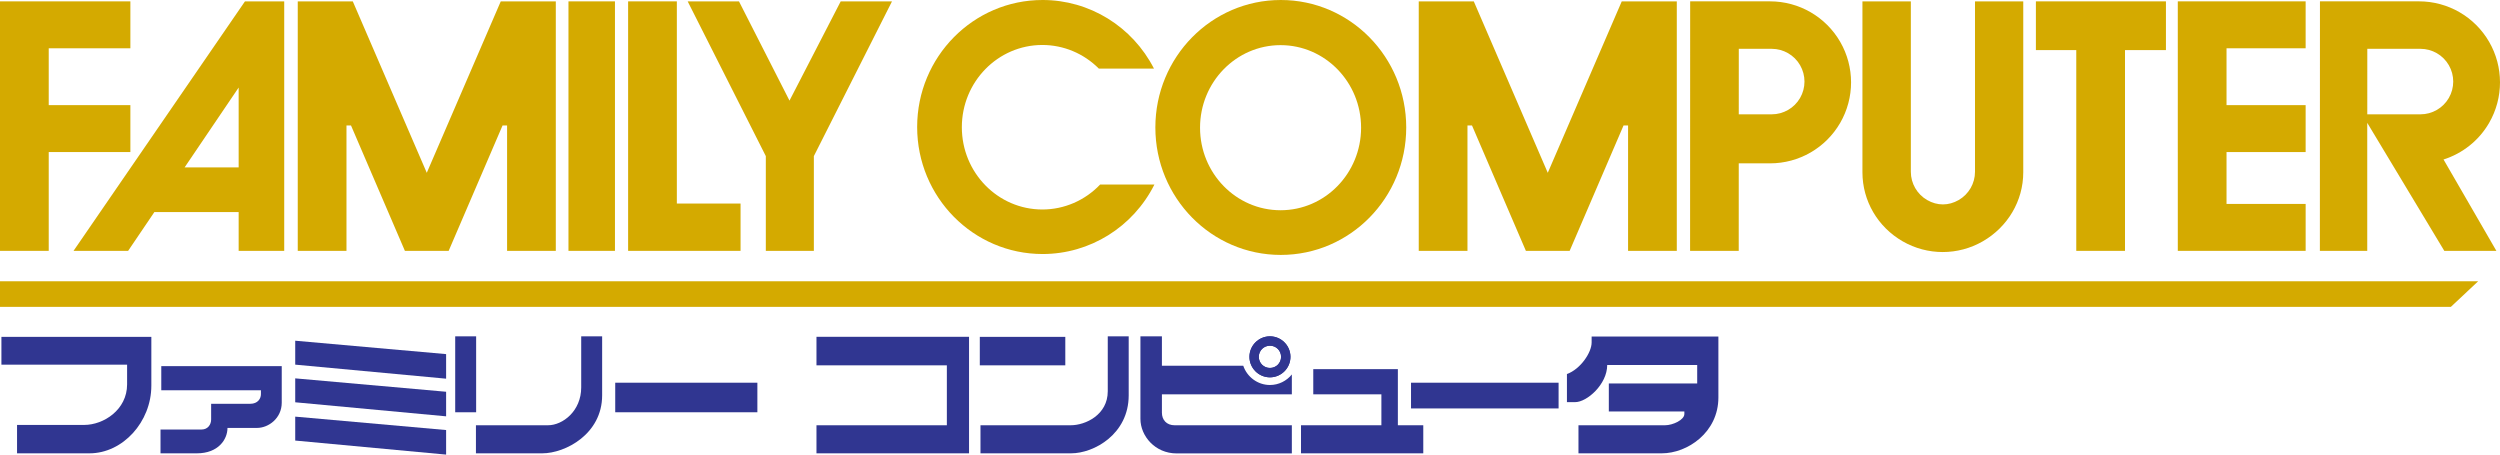
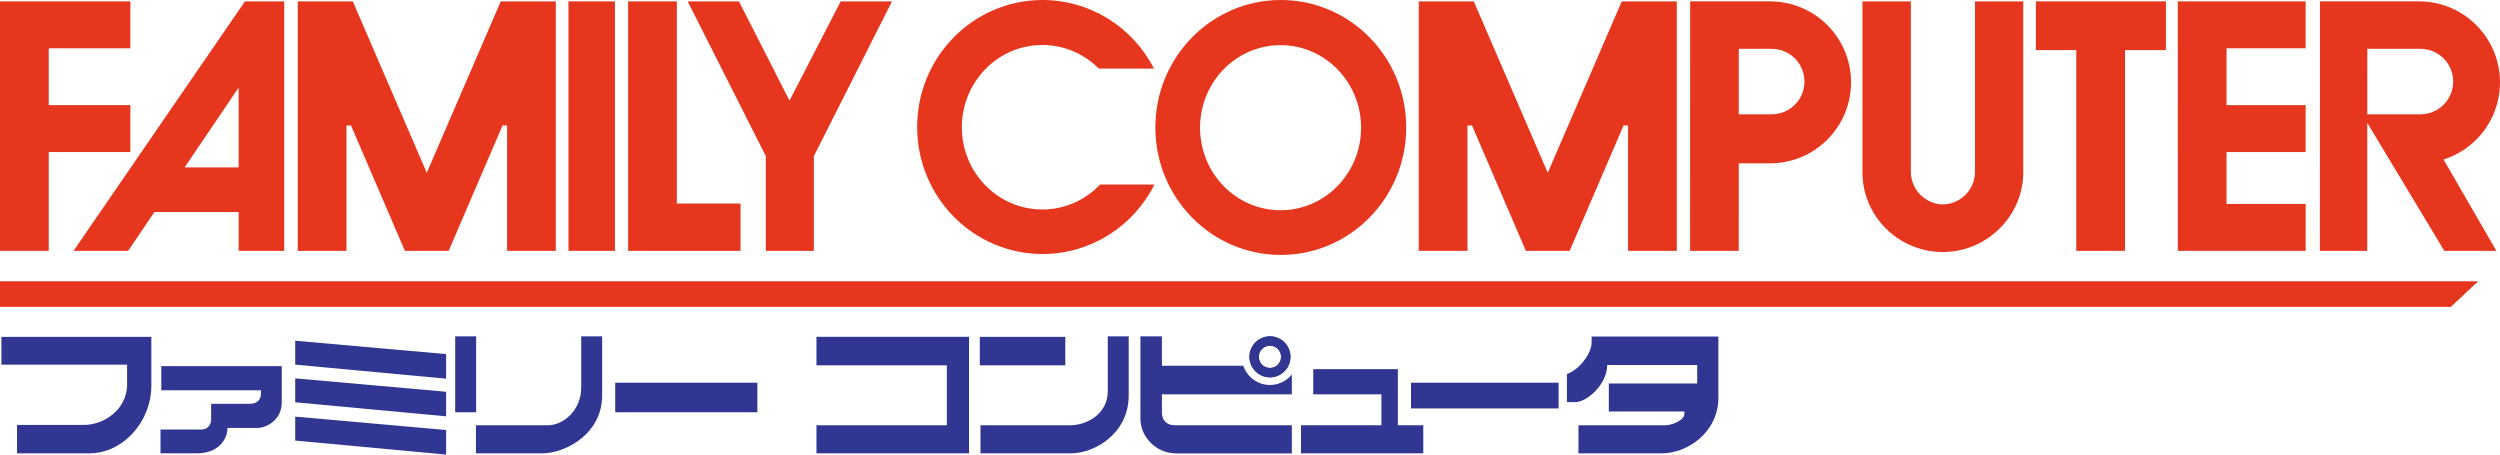
<svg xmlns="http://www.w3.org/2000/svg" id="svg2293" version="1.1" viewBox="0 0 335.203 60.954" height="60.954mm" width="335.203mm">
  <defs id="defs2287" />
  <g transform="translate(48.91683,-145.66)" id="layer1">
    <g transform="translate(-207.1619,336.1008)" id="g2248">
      <path id="path1605" d="m 178.538,-138.726 v -6.544 h -20.103 v 3.721 h 16.852 v 2.646 c 0,3.398 -3.136,5.438 -5.761,5.438 h -8.996 v 3.807 h 9.709 c 4.488,0 8.298,-4.233 8.298,-9.068 z" style="fill:#303691;fill-opacity:1;stroke:none;stroke-width:0.265px;stroke-linecap:butt;stroke-linejoin:miter;stroke-opacity:1" />
      <path transform="matrix(0.2645833,0,0,0.2645833,451.2572,133.9073)" d="m -957.84,-1053.219 v 12.125 l 76.467,7.113 v -12.449 z m 0,19.076 v 12.125 l 76.467,7.113 v -12.449 z m 0,19.398 v 12.125 l 76.467,7.113 v -12.447 z" style="fill:#303691;fill-opacity:1;stroke:none;stroke-width:1px;stroke-linecap:butt;stroke-linejoin:miter;stroke-opacity:1" id="path1607-6" />
      <path id="path1667" d="m 184.642,-129.658 h -4.875 v -3.194 h 5.512 c 0.822,0 1.275,-0.654 1.275,-1.338 v -2.11 h 5.245 c 1.008,0 1.432,-0.692 1.432,-1.286 v -0.529 h -13.361 v -3.236 h 16.151 v 4.906 c 0,2.067 -1.752,3.381 -3.317,3.381 h -3.958 c 0,1.542 -1.229,3.406 -4.104,3.406 z" style="fill:#303691;fill-opacity:1;stroke:none;stroke-width:0.265;stroke-linecap:butt;stroke-linejoin:miter;stroke-miterlimit:4;stroke-dasharray:none;stroke-opacity:1" />
      <path transform="matrix(0.2645833,0,0,0.2645833,451.2572,133.9073)" d="m -876.768,-1055.457 v 38.504 h 10.611 v -38.504 z m 63.855,0 v 25.922 c 0,11.935 -9.35,19.156 -16.811,19.156 h -36.535 v 14.227 h 33.625 c 11.631,0 30.332,-9.755 30.332,-29.398 v -29.906 z" style="fill:#303691;fill-opacity:1;stroke:none;stroke-width:1.002;stroke-linecap:round;stroke-linejoin:miter;stroke-miterlimit:4;stroke-dasharray:none" id="rect1669" />
      <rect y="-139.127" x="240.736" height="3.963" width="19.059" id="rect1688" style="fill:#303691;fill-opacity:1;stroke:none;stroke-width:0.265;stroke-linecap:round;stroke-linejoin:miter;stroke-miterlimit:4;stroke-dasharray:none" />
      <rect style="fill:#303691;fill-opacity:1;stroke:none;stroke-width:0.265;stroke-linecap:round;stroke-linejoin:miter;stroke-miterlimit:4;stroke-dasharray:none" id="rect1688-6" width="19.786" height="3.45" x="347.436" y="-139.127" />
      <path transform="matrix(0.2645833,0,0,0.2645833,451.2572,133.9073)" d="m -693.688,-1055.189 v 14.455 h 66.072 v 30.355 h -66.072 v 14.227 h 66.072 11.242 v -14.227 -44.811 z" style="fill:#303691;fill-opacity:1;stroke:none;stroke-width:1.002;stroke-linecap:round;stroke-linejoin:miter;stroke-miterlimit:4;stroke-dasharray:none" id="rect1712" />
      <path transform="matrix(0.2645833,0,0,0.2645833,451.2572,133.9073)" d="m -546.074,-1055.457 v 27.861 c 0,11.935 -11.291,17.217 -18.752,17.217 h -45.75 v 14.227 h 45.912 c 11.631,0 29.201,-9.755 29.201,-29.398 v -29.906 z m -64.844,0.299 v 14.424 h 43.328 v -14.424 z" style="fill:#303691;fill-opacity:1;stroke:none;stroke-width:1px;stroke-linecap:butt;stroke-linejoin:miter;stroke-opacity:1" id="path1706-6" />
      <path transform="matrix(0.2645833,0,0,0.2645833,451.2572,133.9073)" d="m -529.52,-1055.457 v 41.836 c 0,8.702 7.437,17.512 18.32,17.512 h 58.412 v -14.262 h -59.391 c -4.173,0 -6.453,-2.809 -6.453,-6.375 v -9.307 h 65.844 v -10.072 c -2.626,3.248 -6.632,5.344 -11.096,5.344 -6.253,0 -11.608,-4.109 -13.52,-9.748 h -41.229 v -14.928 z m 65.637,0.012 c -5.711,-10e-5 -10.395,4.675 -10.395,10.387 3e-5,5.711 4.683,10.395 10.395,10.395 5.711,0 10.395,-4.683 10.395,-10.395 4e-5,-5.711 -4.683,-10.387 -10.395,-10.387 z m 0,4.748 c 3.146,0 5.641,2.493 5.641,5.639 0,3.146 -2.495,5.648 -5.641,5.648 -3.146,1e-4 -5.646,-2.503 -5.646,-5.648 0,-3.146 2.501,-5.639 5.646,-5.639 z" style="fill:#303691;fill-opacity:1;stroke:none;stroke-width:1.002;stroke-linecap:butt;stroke-linejoin:miter;stroke-miterlimit:4;stroke-dasharray:none;stroke-opacity:1" id="path1776" />
      <g style="opacity:1;fill:#303691;fill-opacity:1;stroke:none" id="g1804">
        <path id="path1806" d="m 328.521,-145.346 c -1.511,-1e-5 -2.75,1.237 -2.75,2.748 10e-6,1.511 1.239,2.75 2.75,2.75 1.511,0 2.75,-1.239 2.75,-2.75 10e-6,-1.511 -1.239,-2.748 -2.75,-2.748 z m 0,1.256 c 0.832,0 1.492,0.66 1.492,1.492 0,0.832 -0.66,1.494 -1.492,1.494 -0.832,1e-5 -1.494,-0.662 -1.494,-1.494 0,-0.832 0.662,-1.492 1.494,-1.492 z" style="color:#000000;font-style:normal;font-variant:normal;font-weight:normal;font-stretch:normal;font-size:medium;line-height:normal;font-family:sans-serif;font-variant-ligatures:normal;font-variant-position:normal;font-variant-caps:normal;font-variant-numeric:normal;font-variant-alternates:normal;font-variant-east-asian:normal;font-feature-settings:normal;font-variation-settings:normal;text-indent:0;text-align:start;text-decoration:none;text-decoration-line:none;text-decoration-style:solid;text-decoration-color:#000000;letter-spacing:normal;word-spacing:normal;text-transform:none;writing-mode:lr-tb;direction:ltr;text-orientation:mixed;dominant-baseline:auto;baseline-shift:baseline;text-anchor:start;white-space:normal;shape-padding:0;shape-margin:0;inline-size:0;clip-rule:nonzero;display:inline;overflow:visible;visibility:visible;isolation:auto;mix-blend-mode:normal;color-interpolation:sRGB;color-interpolation-filters:linearRGB;solid-color:#000000;solid-opacity:1;vector-effect:none;fill:#303691;fill-opacity:1;fill-rule:nonzero;stroke:none;stroke-width:2.056;stroke-linecap:round;stroke-linejoin:miter;stroke-miterlimit:4;stroke-dasharray:none;stroke-dashoffset:0;stroke-opacity:1;color-rendering:auto;image-rendering:auto;shape-rendering:auto;text-rendering:auto;enable-background:accumulate;stop-color:#000000;stop-opacity:1" />
      </g>
      <path transform="matrix(0.2645833,0,0,0.2645833,451.2572,133.9073)" d="m -441.928,-1038.814 v 12.762 h 34.521 v 15.674 h -40.74 v 14.227 h 61.965 v -14.227 h -12.879 v -28.436 z" style="fill:#303691;fill-opacity:1;stroke:none;stroke-width:1.002;stroke-linecap:round;stroke-linejoin:miter;stroke-miterlimit:4;stroke-dasharray:none" id="rect1813" />
      <path id="path1834" d="m 368.342,-140.287 v 3.764 h 1.112 c 1.558,0 4.287,-2.369 4.287,-4.979 h 12.066 l -10e-6,2.48 h -11.849 v 3.747 h 10.128 v 0.347 c 0,0.785 -1.545,1.506 -2.588,1.506 H 369.888 v 3.764 h 11.17 c 3.437,0 7.591,-2.797 7.591,-7.489 v -8.17 h -16.996 v 0.795 c 0,1.357 -1.496,3.578 -3.312,4.234 z" style="fill:#303691;fill-opacity:1;stroke:none;stroke-width:0.265px;stroke-linecap:butt;stroke-linejoin:miter;stroke-opacity:1" />
-       <path transform="matrix(0.2645833,0,0,0.2645833,451.2572,133.9073)" d="m -1107.447,-1225.189 v 23.777 28.807 23.777 50.068 h 24.691 v -50.068 h 41.379 v -23.777 h -41.379 v -28.807 h 41.379 v -23.777 h -41.379 z" style="fill:#d4aa00;fill-opacity:1;stroke:none;stroke-width:1.002;stroke-linecap:round;stroke-linejoin:miter;stroke-miterlimit:4;stroke-dasharray:none" id="rect1840" />
-       <path transform="matrix(0.2645833,0,0,0.2645833,451.2572,133.9073)" d="m -983.307,-1225.189 -86.875,126.43 h 27.662 l 13.307,-19.662 h 42.707 v 19.662 h 23.09 v -126.43 z m -3.199,43.668 v 40.467 h -27.389 z" style="fill:#d4aa00;fill-opacity:1;stroke:none;stroke-width:1px;stroke-linecap:butt;stroke-linejoin:miter;stroke-opacity:1" id="path1859" />
-       <path style="fill:#d4aa00;fill-opacity:1;stroke:none;stroke-width:0.265px;stroke-linecap:butt;stroke-linejoin:miter;stroke-opacity:1" d="m 225.388,-190.257 h 7.38 v 33.451 h -6.533 v -16.816 h -0.605 l -7.228,16.816 h -2.934 -2.934 l -7.228,-16.816 h -0.605 v 16.816 h -6.533 v -33.451 h 7.38 l 9.92,22.986 z" id="path1894-2" />
-       <path d="m 234.466,-190.257 h 6.233 v 33.451 h -6.233 z" style="fill:#d4aa00;fill-opacity:1;stroke:none;stroke-width:0.265;stroke-linecap:round;stroke-linejoin:miter;stroke-miterlimit:4;stroke-dasharray:none" id="rect1840-6" />
-       <path transform="matrix(0.2645833,0,0,0.2645833,451.2572,133.9073)" d="m -789.139,-1225.189 v 102.457 23.973 h 24.691 32.287 v -23.973 h -32.287 v -102.457 z" style="fill:#d4aa00;fill-opacity:1;stroke:none;stroke-width:1.002;stroke-linecap:round;stroke-linejoin:miter;stroke-miterlimit:4;stroke-dasharray:none" id="rect1840-0" />
-       <path id="path1942" d="m 260.927,-156.806 v -12.703 l -10.478,-20.748 h 6.878 l 6.775,13.308 6.866,-13.308 h 6.878 l -10.478,20.748 v 12.703 h -3.175 z" style="fill:#d4aa00;fill-opacity:1;stroke:none;stroke-width:0.265px;stroke-linecap:butt;stroke-linejoin:miter;stroke-opacity:1" />
-       <path id="path1894-2-6" d="m 375.692,-190.257 h 7.38 v 33.451 h -6.533 v -16.816 h -0.605 l -7.228,16.816 h -2.934 -2.934 l -7.228,-16.816 h -0.605 v 16.816 h -6.533 v -33.451 h 7.38 l 9.92,22.986 z" style="fill:#d4aa00;fill-opacity:1;stroke:none;stroke-width:0.265px;stroke-linecap:butt;stroke-linejoin:miter;stroke-opacity:1" />
-       <path transform="matrix(0.2645833,0,0,0.2645833,451.2572,133.9073)" d="m -458.389,-1225.883 a 63.565,64.594 0 0 0 -63.564,64.594 63.565,64.594 0 0 0 63.564,64.594 63.565,64.594 0 0 0 63.566,-64.594 63.565,64.594 0 0 0 -63.566,-64.594 z m -0.158,22.875 a 40.806,41.835 0 0 1 0.045,0 40.806,41.835 0 0 1 40.805,41.834 40.806,41.835 0 0 1 -40.805,41.834 40.806,41.835 0 0 1 -40.807,-41.834 40.806,41.835 0 0 1 40.762,-41.834 z" style="fill:#d4aa00;fill-opacity:1;stroke:none;stroke-width:0.985;stroke-linecap:round;stroke-linejoin:miter;stroke-miterlimit:4;stroke-dasharray:none" id="path1980" />
-       <path transform="matrix(0.2645833,0,0,0.2645833,451.2572,133.9073)" d="m -579.102,-1225.883 a 63.566,64.366 0 0 0 -63.564,64.365 63.566,64.366 0 0 0 63.564,64.365 63.566,64.366 0 0 0 56.674,-35.215 h -27.51 a 40.806,41.687 0 0 1 -29.277,12.65 40.806,41.687 0 0 1 -40.807,-41.685 40.806,41.687 0 0 1 40.762,-41.688 40.806,41.687 0 0 1 0.045,0 40.806,41.687 0 0 1 28.611,11.967 h 27.945 a 63.566,64.366 0 0 0 -56.443,-34.76 z" style="fill:#d4aa00;fill-opacity:1;stroke:none;stroke-width:0.983;stroke-linecap:round;stroke-linejoin:miter;stroke-miterlimit:4;stroke-dasharray:none" id="path1980-2" />
-       <path transform="matrix(0.2645833,0,0,0.2645833,451.2572,133.9073)" d="m -210.443,-1225.193 h -40.49 l -0.041,126.43 h 24.65 l 0.014,-44.338 h 15.867 a 41.048,41.048 0 0 0 35.547,-20.523 41.048,41.048 0 0 0 0,-41.049 41.048,41.048 0 0 0 -35.547,-20.523 z m 0.848,24.051 c 5.929,0 11.407,3.164 14.371,8.299 2.964,5.135 2.964,11.461 0,16.596 -2.964,5.135 -8.442,8.297 -14.371,8.297 h -16.707 l 0.012,-33.188 z" style="fill:#d4aa00;fill-opacity:1;stroke:none;stroke-width:1.002;stroke-linecap:round;stroke-linejoin:miter;stroke-miterlimit:4;stroke-dasharray:none" id="rect2037" />
-       <path transform="matrix(0.2645833,0,0,0.2645833,451.2572,133.9073)" d="m 118.414,-1225.197 v 0 H 68.223 l -0.041,126.43 h 24.004 v -64.869 l 12.357,20.531 26.686,44.338 h 26.391 l -26.674,-46.117 -0.145,-0.154 c 9.631,-3.051 17.962,-9.586 23.16,-18.59 7.333,-12.7 7.333,-28.348 0,-41.049 -7.332,-12.7 -20.883,-20.523 -35.547,-20.523 z m 0.75,24.055 c 5.929,0 11.407,3.164 14.371,8.299 2.964,5.135 2.964,11.461 0,16.596 -2.964,5.135 -8.442,8.297 -14.371,8.297 H 92.207 l 0.012,-33.188 z" style="fill:#d4aa00;fill-opacity:1;stroke:none;stroke-width:1.002;stroke-linecap:round;stroke-linejoin:miter;stroke-miterlimit:4;stroke-dasharray:none" id="rect2037-4" />
-       <path d="m 416.642,-163.619 c 1.354,0.782 2.871,0.782 4.226,0 1.354,-0.782 2.188,-2.227 2.188,-3.79 v -22.848 h 6.47 v 22.917 c 0,3.843 -2.091,7.331 -5.419,9.252 -3.328,1.922 -7.429,1.922 -10.758,0 -3.328,-1.922 -5.386,-5.409 -5.386,-9.252 v -22.917 h 6.49 v 22.848 c 0,1.564 0.834,3.009 2.188,3.79 z" style="fill:#d4aa00;fill-opacity:1;stroke:none;stroke-width:0.265;stroke-linecap:round;stroke-linejoin:miter;stroke-miterlimit:4;stroke-dasharray:none" id="path2125-4" />
-       <path transform="matrix(0.2645833,0,0,0.2645833,451.2572,133.9073)" d="m -75.73,-1225.189 v 24.692 h 20.463 v 101.738 h 24.691 v -101.738 h 20.746 v -24.692 H -30.576 -55.268 Z" style="fill:#d4aa00;fill-opacity:1;stroke:none;stroke-width:1.002;stroke-linecap:round;stroke-linejoin:miter;stroke-miterlimit:4;stroke-dasharray:none" id="rect2163" />
-       <path transform="matrix(0.2645833,0,0,0.2645833,451.2572,133.9073)" d="m -3.824,-1225.193 v 23.779 h 0.006 v 28.811 h -0.006 v 23.779 h 0.006 v 26.283 23.781 H 20.873 60.969 v -23.781 H 20.873 v -26.283 h 40.092 v -23.779 H 20.873 v -28.811 h 40.092 v -23.779 z" style="fill:#d4aa00;fill-opacity:1;stroke:none;stroke-width:1.002;stroke-linecap:round;stroke-linejoin:miter;stroke-miterlimit:4;stroke-dasharray:none" id="rect1840-7" />
-       <path d="M 158.245,-152.728 H 490.519 l -3.657,3.43 H 158.245 Z" style="fill:#d4aa00;fill-opacity:1;stroke:none;stroke-width:0.265;stroke-linecap:round;stroke-linejoin:miter;stroke-miterlimit:4;stroke-dasharray:none" id="rect2217" />
+       <path transform="matrix(0.2645833,0,0,0.2645833,451.2572,133.9073)" d="m -1107.447,-1225.189 v 23.777 28.807 23.777 50.068 h 24.691 v -50.068 h 41.379 v -23.777 h -41.379 v -28.807 h 41.379 v -23.777 h -41.379 z" style="fill:#e6361e;fill-opacity:1;stroke:none;stroke-width:1.002;stroke-linecap:round;stroke-linejoin:miter;stroke-miterlimit:4;stroke-dasharray:none" id="rect1840" />
+       <path transform="matrix(0.2645833,0,0,0.2645833,451.2572,133.9073)" d="m -983.307,-1225.189 -86.875,126.43 h 27.662 l 13.307,-19.662 h 42.707 v 19.662 h 23.09 v -126.43 z m -3.199,43.668 v 40.467 h -27.389 z" style="fill:#e6361e;fill-opacity:1;stroke:none;stroke-width:1px;stroke-linecap:butt;stroke-linejoin:miter;stroke-opacity:1" id="path1859" />
+       <path style="fill:#e6361e;fill-opacity:1;stroke:none;stroke-width:0.265px;stroke-linecap:butt;stroke-linejoin:miter;stroke-opacity:1" d="m 225.388,-190.257 h 7.38 v 33.451 h -6.533 v -16.816 h -0.605 l -7.228,16.816 h -2.934 -2.934 l -7.228,-16.816 h -0.605 v 16.816 h -6.533 v -33.451 h 7.38 l 9.92,22.986 z" id="path1894-2" />
+       <path d="m 234.466,-190.257 h 6.233 v 33.451 h -6.233 z" style="fill:#e6361e;fill-opacity:1;stroke:none;stroke-width:0.265;stroke-linecap:round;stroke-linejoin:miter;stroke-miterlimit:4;stroke-dasharray:none" id="rect1840-6" />
+       <path transform="matrix(0.2645833,0,0,0.2645833,451.2572,133.9073)" d="m -789.139,-1225.189 v 102.457 23.973 h 24.691 32.287 v -23.973 h -32.287 v -102.457 z" style="fill:#e6361e;fill-opacity:1;stroke:none;stroke-width:1.002;stroke-linecap:round;stroke-linejoin:miter;stroke-miterlimit:4;stroke-dasharray:none" id="rect1840-0" />
+       <path id="path1942" d="m 260.927,-156.806 v -12.703 l -10.478,-20.748 h 6.878 l 6.775,13.308 6.866,-13.308 h 6.878 l -10.478,20.748 v 12.703 h -3.175 z" style="fill:#e6361e;fill-opacity:1;stroke:none;stroke-width:0.265px;stroke-linecap:butt;stroke-linejoin:miter;stroke-opacity:1" />
+       <path id="path1894-2-6" d="m 375.692,-190.257 h 7.38 v 33.451 h -6.533 v -16.816 h -0.605 l -7.228,16.816 h -2.934 -2.934 l -7.228,-16.816 h -0.605 v 16.816 h -6.533 v -33.451 h 7.38 l 9.92,22.986 z" style="fill:#e6361e;fill-opacity:1;stroke:none;stroke-width:0.265px;stroke-linecap:butt;stroke-linejoin:miter;stroke-opacity:1" />
+       <path transform="matrix(0.2645833,0,0,0.2645833,451.2572,133.9073)" d="m -458.389,-1225.883 a 63.565,64.594 0 0 0 -63.564,64.594 63.565,64.594 0 0 0 63.564,64.594 63.565,64.594 0 0 0 63.566,-64.594 63.565,64.594 0 0 0 -63.566,-64.594 z m -0.158,22.875 a 40.806,41.835 0 0 1 0.045,0 40.806,41.835 0 0 1 40.805,41.834 40.806,41.835 0 0 1 -40.805,41.834 40.806,41.835 0 0 1 -40.807,-41.834 40.806,41.835 0 0 1 40.762,-41.834 z" style="fill:#e6361e;fill-opacity:1;stroke:none;stroke-width:0.985;stroke-linecap:round;stroke-linejoin:miter;stroke-miterlimit:4;stroke-dasharray:none" id="path1980" />
+       <path transform="matrix(0.2645833,0,0,0.2645833,451.2572,133.9073)" d="m -579.102,-1225.883 a 63.566,64.366 0 0 0 -63.564,64.365 63.566,64.366 0 0 0 63.564,64.365 63.566,64.366 0 0 0 56.674,-35.215 h -27.51 a 40.806,41.687 0 0 1 -29.277,12.65 40.806,41.687 0 0 1 -40.807,-41.685 40.806,41.687 0 0 1 40.762,-41.688 40.806,41.687 0 0 1 0.045,0 40.806,41.687 0 0 1 28.611,11.967 h 27.945 a 63.566,64.366 0 0 0 -56.443,-34.76 z" style="fill:#e6361e;fill-opacity:1;stroke:none;stroke-width:0.983;stroke-linecap:round;stroke-linejoin:miter;stroke-miterlimit:4;stroke-dasharray:none" id="path1980-2" />
+       <path transform="matrix(0.2645833,0,0,0.2645833,451.2572,133.9073)" d="m -210.443,-1225.193 h -40.49 l -0.041,126.43 h 24.65 l 0.014,-44.338 h 15.867 a 41.048,41.048 0 0 0 35.547,-20.523 41.048,41.048 0 0 0 0,-41.049 41.048,41.048 0 0 0 -35.547,-20.523 z m 0.848,24.051 c 5.929,0 11.407,3.164 14.371,8.299 2.964,5.135 2.964,11.461 0,16.596 -2.964,5.135 -8.442,8.297 -14.371,8.297 h -16.707 l 0.012,-33.188 z" style="fill:#e6361e;fill-opacity:1;stroke:none;stroke-width:1.002;stroke-linecap:round;stroke-linejoin:miter;stroke-miterlimit:4;stroke-dasharray:none" id="rect2037" />
+       <path transform="matrix(0.2645833,0,0,0.2645833,451.2572,133.9073)" d="m 118.414,-1225.197 v 0 H 68.223 l -0.041,126.43 h 24.004 v -64.869 l 12.357,20.531 26.686,44.338 h 26.391 l -26.674,-46.117 -0.145,-0.154 c 9.631,-3.051 17.962,-9.586 23.16,-18.59 7.333,-12.7 7.333,-28.348 0,-41.049 -7.332,-12.7 -20.883,-20.523 -35.547,-20.523 z m 0.75,24.055 c 5.929,0 11.407,3.164 14.371,8.299 2.964,5.135 2.964,11.461 0,16.596 -2.964,5.135 -8.442,8.297 -14.371,8.297 H 92.207 l 0.012,-33.188 z" style="fill:#e6361e;fill-opacity:1;stroke:none;stroke-width:1.002;stroke-linecap:round;stroke-linejoin:miter;stroke-miterlimit:4;stroke-dasharray:none" id="rect2037-4" />
+       <path d="m 416.642,-163.619 c 1.354,0.782 2.871,0.782 4.226,0 1.354,-0.782 2.188,-2.227 2.188,-3.79 v -22.848 h 6.47 v 22.917 c 0,3.843 -2.091,7.331 -5.419,9.252 -3.328,1.922 -7.429,1.922 -10.758,0 -3.328,-1.922 -5.386,-5.409 -5.386,-9.252 v -22.917 h 6.49 v 22.848 c 0,1.564 0.834,3.009 2.188,3.79 z" style="fill:#e6361e;fill-opacity:1;stroke:none;stroke-width:0.265;stroke-linecap:round;stroke-linejoin:miter;stroke-miterlimit:4;stroke-dasharray:none" id="path2125-4" />
+       <path transform="matrix(0.2645833,0,0,0.2645833,451.2572,133.9073)" d="m -75.73,-1225.189 v 24.692 h 20.463 v 101.738 h 24.691 v -101.738 h 20.746 v -24.692 H -30.576 -55.268 Z" style="fill:#e6361e;fill-opacity:1;stroke:none;stroke-width:1.002;stroke-linecap:round;stroke-linejoin:miter;stroke-miterlimit:4;stroke-dasharray:none" id="rect2163" />
+       <path transform="matrix(0.2645833,0,0,0.2645833,451.2572,133.9073)" d="m -3.824,-1225.193 v 23.779 h 0.006 v 28.811 h -0.006 v 23.779 h 0.006 v 26.283 23.781 H 20.873 60.969 v -23.781 H 20.873 v -26.283 h 40.092 v -23.779 H 20.873 v -28.811 h 40.092 v -23.779 z" style="fill:#e6361e;fill-opacity:1;stroke:none;stroke-width:1.002;stroke-linecap:round;stroke-linejoin:miter;stroke-miterlimit:4;stroke-dasharray:none" id="rect1840-7" />
+       <path d="M 158.245,-152.728 H 490.519 l -3.657,3.43 H 158.245 Z" style="fill:#e6361e;fill-opacity:1;stroke:none;stroke-width:0.265;stroke-linecap:round;stroke-linejoin:miter;stroke-miterlimit:4;stroke-dasharray:none" id="rect2217" />
    </g>
  </g>
</svg>
